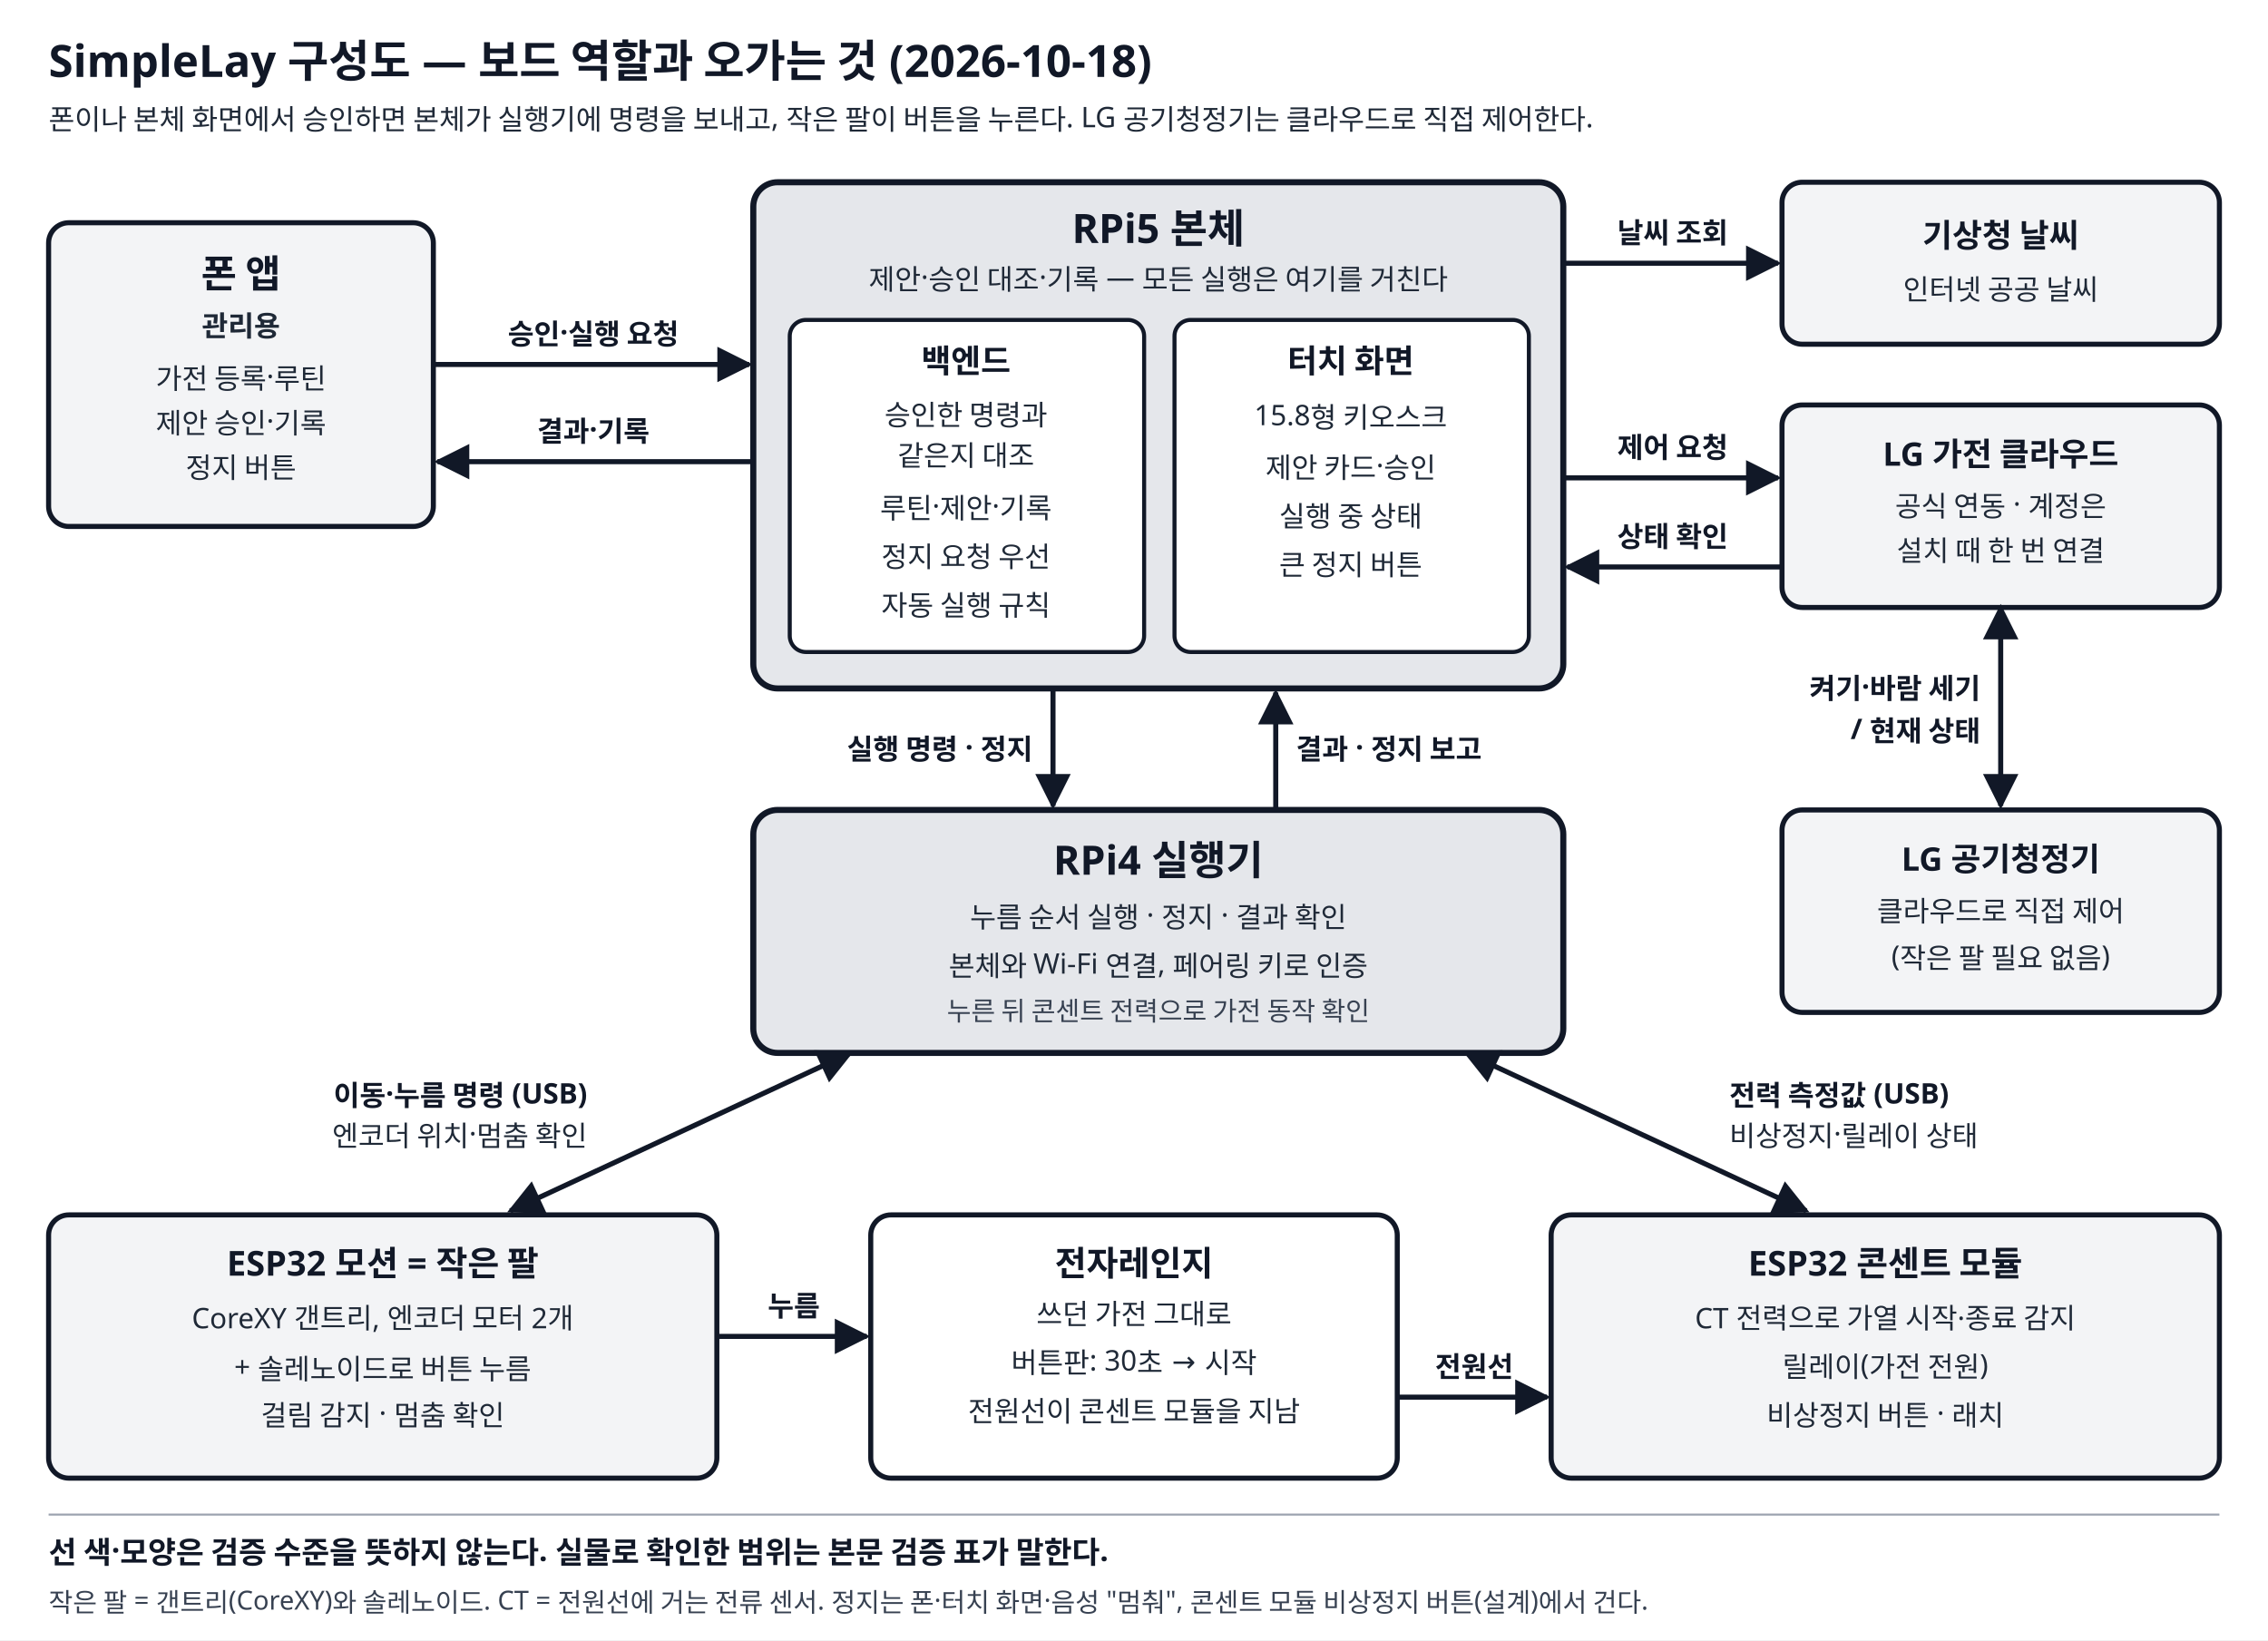
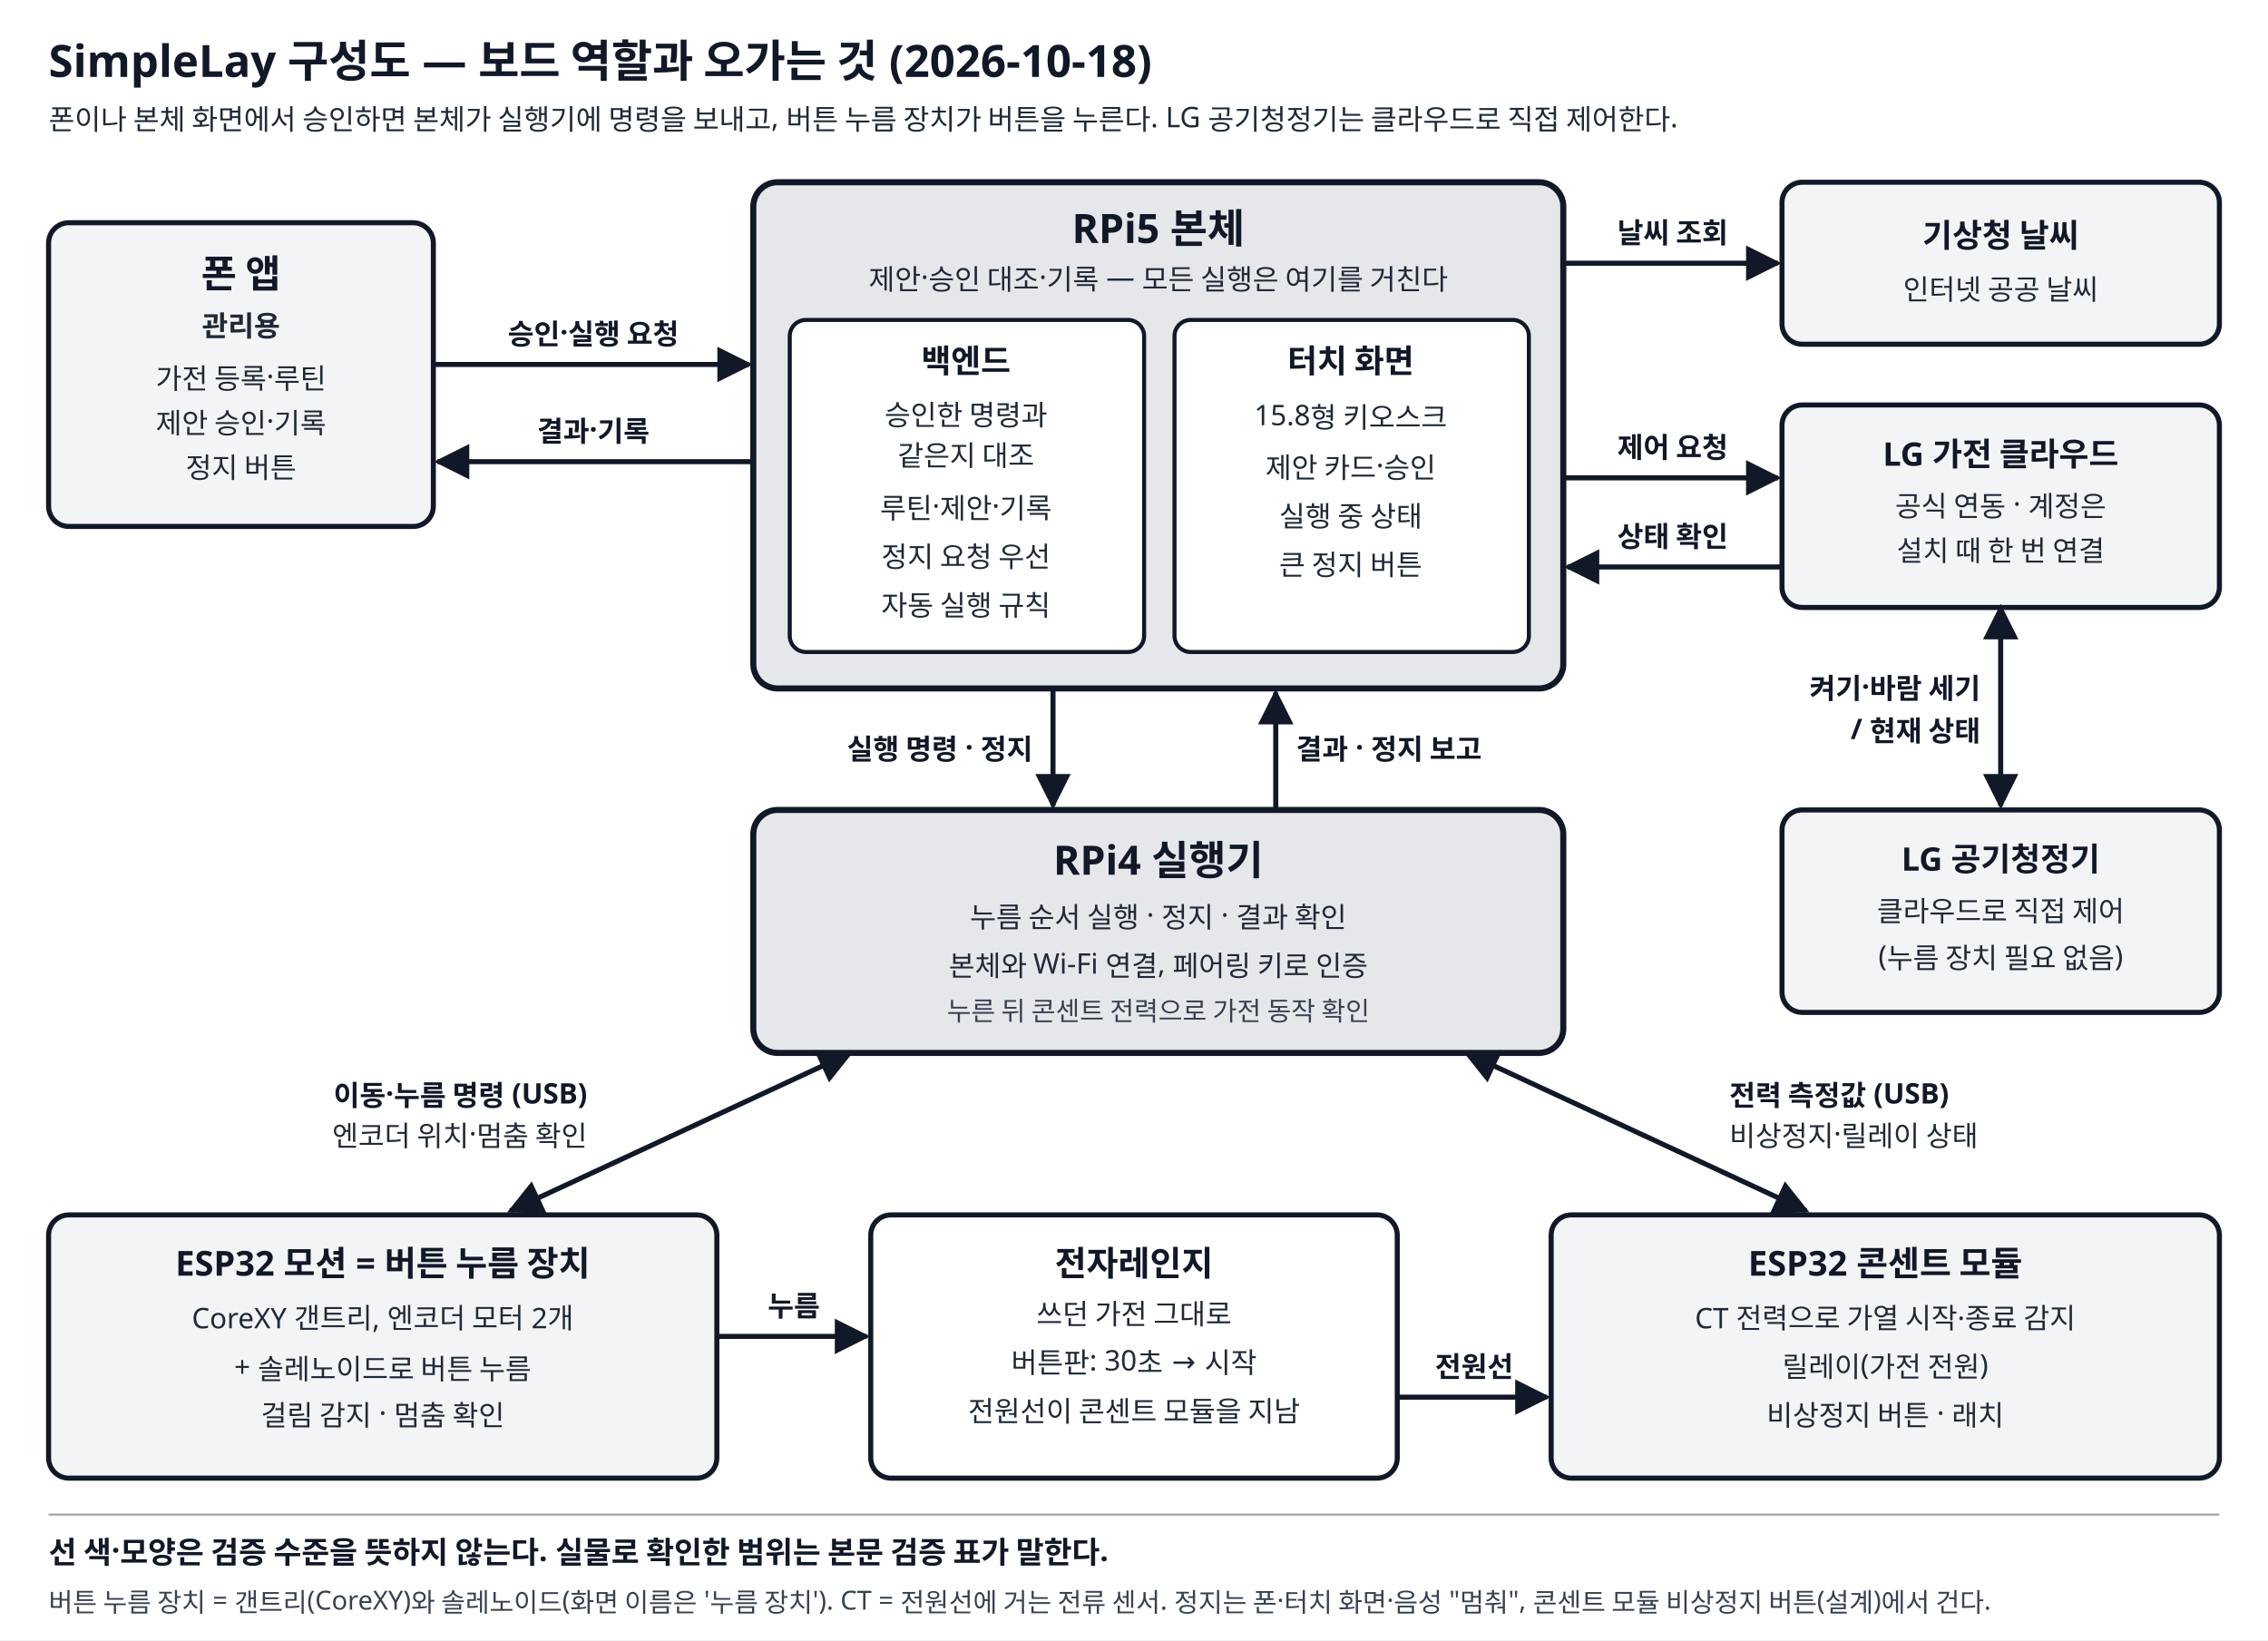
<svg xmlns="http://www.w3.org/2000/svg" width="1120" height="810" viewBox="0 0 1120 810" font-family="'Noto Sans KR','Malgun Gothic',sans-serif">
  <defs>
    <marker id="arr" viewBox="0 0 10 10" refX="9" refY="5" markerWidth="7" markerHeight="7" orient="auto-start-reverse">
      <path d="M0,0 L10,5 L0,10 z" fill="#111827" />
    </marker>
  </defs>
  <rect x="0" y="0" width="1120" height="810" fill="#ffffff" />
  <text x="24" y="38" font-size="22" font-weight="700" fill="#111827">SimpleLay 구성도 — 보드 역할과 오가는 것 (2026-10-18)</text>
-   <text x="24" y="64" font-size="14" fill="#1f2937">폰이나 본체 화면에서 승인하면 본체가 실행기에 명령을 보내고, 작은 팔이 버튼을 누른다. LG 공기청정기는 클라우드로 직접 제어한다.</text>
+   <text x="24" y="64" font-size="14" fill="#1f2937">폰이나 본체 화면에서 승인하면 본체가 실행기에 명령을 보내고, 버튼 누름 장치가 버튼을 누른다. LG 공기청정기는 클라우드로 직접 제어한다.</text>
  <rect x="24" y="110" width="190" height="150" rx="10" fill="#f3f4f6" stroke="#111827" stroke-width="2.5" />
  <text x="119" y="142" font-size="19" font-weight="700" fill="#111827" text-anchor="middle">폰 앱</text>
  <text x="119" y="166" font-size="14" font-weight="700" fill="#1f2937" text-anchor="middle">관리용</text>
  <text x="119" y="192" font-size="14" fill="#1f2937" text-anchor="middle">가전 등록·루틴</text>
  <text x="119" y="214" font-size="14" fill="#1f2937" text-anchor="middle">제안 승인·기록</text>
  <text x="119" y="236" font-size="14" fill="#1f2937" text-anchor="middle">정지 버튼</text>
  <rect x="372" y="90" width="400" height="250" rx="12" fill="#e5e7eb" stroke="#111827" stroke-width="3" />
  <text x="572" y="120" font-size="20" font-weight="700" fill="#111827" text-anchor="middle">RPi5 본체</text>
  <text x="572" y="143" font-size="14" fill="#1f2937" text-anchor="middle">제안·승인 대조·기록 — 모든 실행은 여기를 거친다</text>
  <rect x="390" y="158" width="175" height="164" rx="8" fill="#ffffff" stroke="#111827" stroke-width="2" />
  <text x="477" y="184" font-size="16" font-weight="700" fill="#111827" text-anchor="middle">백엔드</text>
  <text x="477" y="210" font-size="14" fill="#1f2937" text-anchor="middle">승인한 명령과</text>
  <text x="477" y="230" font-size="14" fill="#1f2937" text-anchor="middle">같은지 대조</text>
  <text x="477" y="256" font-size="14" fill="#1f2937" text-anchor="middle">루틴·제안·기록</text>
  <text x="477" y="280" font-size="14" fill="#1f2937" text-anchor="middle">정지 요청 우선</text>
  <text x="477" y="304" font-size="14" fill="#1f2937" text-anchor="middle">자동 실행 규칙</text>
  <rect x="580" y="158" width="175" height="164" rx="8" fill="#ffffff" stroke="#111827" stroke-width="2" />
  <text x="667" y="184" font-size="16" font-weight="700" fill="#111827" text-anchor="middle">터치 화면</text>
  <text x="667" y="210" font-size="14" fill="#1f2937" text-anchor="middle">15.8형 키오스크</text>
  <text x="667" y="236" font-size="14" fill="#1f2937" text-anchor="middle">제안 카드·승인</text>
  <text x="667" y="260" font-size="14" fill="#1f2937" text-anchor="middle">실행 중 상태</text>
  <text x="667" y="284" font-size="14" fill="#1f2937" text-anchor="middle">큰 정지 버튼</text>
  <rect x="880" y="90" width="216" height="80" rx="10" fill="#f3f4f6" stroke="#111827" stroke-width="2.5" />
  <text x="988" y="122" font-size="16" font-weight="700" fill="#111827" text-anchor="middle">기상청 날씨</text>
  <text x="988" y="148" font-size="14" fill="#1f2937" text-anchor="middle">인터넷 공공 날씨</text>
  <rect x="880" y="200" width="216" height="100" rx="10" fill="#f3f4f6" stroke="#111827" stroke-width="2.5" />
  <text x="988" y="230" font-size="16" font-weight="700" fill="#111827" text-anchor="middle">LG 가전 클라우드</text>
  <text x="988" y="255" font-size="14" fill="#1f2937" text-anchor="middle">공식 연동 · 계정은</text>
  <text x="988" y="277" font-size="14" fill="#1f2937" text-anchor="middle">설치 때 한 번 연결</text>
  <rect x="880" y="400" width="216" height="100" rx="10" fill="#f3f4f6" stroke="#111827" stroke-width="2.5" />
  <text x="988" y="430" font-size="16" font-weight="700" fill="#111827" text-anchor="middle">LG 공기청정기</text>
  <text x="988" y="455" font-size="14" fill="#1f2937" text-anchor="middle">클라우드로 직접 제어</text>
-   <text x="988" y="477" font-size="14" fill="#1f2937" text-anchor="middle">(작은 팔 필요 없음)</text>
+   <text x="988" y="477" font-size="14" fill="#1f2937" text-anchor="middle">(누름 장치 필요 없음)</text>
  <rect x="372" y="400" width="400" height="120" rx="12" fill="#e5e7eb" stroke="#111827" stroke-width="3" />
  <text x="572" y="432" font-size="20" font-weight="700" fill="#111827" text-anchor="middle">RPi4 실행기</text>
  <text x="572" y="458" font-size="14" fill="#1f2937" text-anchor="middle">누름 순서 실행 · 정지 · 결과 확인</text>
  <text x="572" y="482" font-size="14" fill="#1f2937" text-anchor="middle">본체와 Wi-Fi 연결, 페어링 키로 인증</text>
  <text x="572" y="504" font-size="13" fill="#374151" text-anchor="middle">누른 뒤 콘센트 전력으로 가전 동작 확인</text>
  <rect x="24" y="600" width="330" height="130" rx="10" fill="#f3f4f6" stroke="#111827" stroke-width="2.5" />
-   <text x="189" y="630" font-size="17" font-weight="700" fill="#111827" text-anchor="middle">ESP32 모션 = 작은 팔</text>
+   <text x="189" y="630" font-size="17" font-weight="700" fill="#111827" text-anchor="middle">ESP32 모션 = 버튼 누름 장치</text>
  <text x="189" y="656" font-size="14" fill="#1f2937" text-anchor="middle">CoreXY 갠트리, 엔코더 모터 2개</text>
  <text x="189" y="680" font-size="14" fill="#1f2937" text-anchor="middle">+ 솔레노이드로 버튼 누름</text>
  <text x="189" y="704" font-size="14" fill="#1f2937" text-anchor="middle">걸림 감지 · 멈춤 확인</text>
  <rect x="430" y="600" width="260" height="130" rx="10" fill="#ffffff" stroke="#111827" stroke-width="2.5" />
  <text x="560" y="630" font-size="17" font-weight="700" fill="#111827" text-anchor="middle">전자레인지</text>
  <text x="560" y="654" font-size="14" fill="#1f2937" text-anchor="middle">쓰던 가전 그대로</text>
  <text x="560" y="678" font-size="14" fill="#1f2937" text-anchor="middle">버튼판: 30초 → 시작</text>
  <text x="560" y="702" font-size="14" fill="#1f2937" text-anchor="middle">전원선이 콘센트 모듈을 지남</text>
  <rect x="766" y="600" width="330" height="130" rx="10" fill="#f3f4f6" stroke="#111827" stroke-width="2.5" />
  <text x="931" y="630" font-size="17" font-weight="700" fill="#111827" text-anchor="middle">ESP32 콘센트 모듈</text>
  <text x="931" y="656" font-size="14" fill="#1f2937" text-anchor="middle">CT 전력으로 가열 시작·종료 감지</text>
  <text x="931" y="680" font-size="14" fill="#1f2937" text-anchor="middle">릴레이(가전 전원)</text>
  <text x="931" y="704" font-size="14" fill="#1f2937" text-anchor="middle">비상정지 버튼 · 래치</text>
  <line x1="214" y1="180" x2="370" y2="180" stroke="#111827" stroke-width="2.5" marker-end="url(#arr)" />
  <text x="293" y="170" font-size="14" font-weight="700" fill="#111827" text-anchor="middle">승인·실행 요청</text>
  <line x1="372" y1="228" x2="216" y2="228" stroke="#111827" stroke-width="2.5" marker-end="url(#arr)" />
  <text x="293" y="218" font-size="14" font-weight="700" fill="#111827" text-anchor="middle">결과·기록</text>
  <line x1="772" y1="130" x2="878" y2="130" stroke="#111827" stroke-width="2.5" marker-end="url(#arr)" />
  <text x="826" y="120" font-size="14" font-weight="700" fill="#111827" text-anchor="middle">날씨 조회</text>
  <line x1="772" y1="236" x2="878" y2="236" stroke="#111827" stroke-width="2.5" marker-end="url(#arr)" />
  <text x="826" y="226" font-size="14" font-weight="700" fill="#111827" text-anchor="middle">제어 요청</text>
  <line x1="880" y1="280" x2="774" y2="280" stroke="#111827" stroke-width="2.5" marker-end="url(#arr)" />
  <text x="826" y="270" font-size="14" font-weight="700" fill="#111827" text-anchor="middle">상태 확인</text>
  <line x1="988" y1="300" x2="988" y2="398" stroke="#111827" stroke-width="2.5" marker-start="url(#arr)" marker-end="url(#arr)" />
  <text x="978" y="345" font-size="14" font-weight="700" fill="#111827" text-anchor="end">켜기·바람 세기</text>
  <text x="978" y="365" font-size="14" font-weight="700" fill="#111827" text-anchor="end">/ 현재 상태</text>
  <line x1="520" y1="340" x2="520" y2="398" stroke="#111827" stroke-width="2.5" marker-end="url(#arr)" />
  <text x="510" y="375" font-size="14" font-weight="700" fill="#111827" text-anchor="end">실행 명령 · 정지</text>
  <line x1="630" y1="400" x2="630" y2="342" stroke="#111827" stroke-width="2.5" marker-end="url(#arr)" />
  <text x="640" y="375" font-size="14" font-weight="700" fill="#111827">결과 · 정지 보고</text>
  <line x1="420" y1="520" x2="252" y2="598" stroke="#111827" stroke-width="2.5" marker-start="url(#arr)" marker-end="url(#arr)" />
  <text x="290" y="546" font-size="14" font-weight="700" fill="#111827" text-anchor="end">이동·누름 명령 (USB)</text>
  <text x="290" y="566" font-size="14" fill="#1f2937" text-anchor="end">엔코더 위치·멈춤 확인</text>
  <line x1="724" y1="520" x2="892" y2="598" stroke="#111827" stroke-width="2.5" marker-start="url(#arr)" marker-end="url(#arr)" />
  <text x="854" y="546" font-size="14" font-weight="700" fill="#111827">전력 측정값 (USB)</text>
  <text x="854" y="566" font-size="14" fill="#1f2937">비상정지·릴레이 상태</text>
  <line x1="354" y1="660" x2="428" y2="660" stroke="#111827" stroke-width="2.5" marker-end="url(#arr)" />
  <text x="392" y="650" font-size="14" font-weight="700" fill="#111827" text-anchor="middle">누름</text>
  <line x1="690" y1="690" x2="764" y2="690" stroke="#111827" stroke-width="2.5" marker-end="url(#arr)" />
  <text x="728" y="680" font-size="14" font-weight="700" fill="#111827" text-anchor="middle">전원선</text>
  <line x1="24" y1="748" x2="1096" y2="748" stroke="#9ca3af" stroke-width="1" />
  <text x="24" y="772" font-size="15" font-weight="700" fill="#111827">선 색·모양은 검증 수준을 뜻하지 않는다. 실물로 확인한 범위는 본문 검증 표가 말한다.</text>
-   <text x="24" y="796" font-size="13" fill="#374151">작은 팔 = 갠트리(CoreXY)와 솔레노이드. CT = 전원선에 거는 전류 센서. 정지는 폰·터치 화면·음성 "멈춰", 콘센트 모듈 비상정지 버튼(설계)에서 건다.</text>
+   <text x="24" y="796" font-size="13" fill="#374151">버튼 누름 장치 = 갠트리(CoreXY)와 솔레노이드(화면 이름은 '누름 장치'). CT = 전원선에 거는 전류 센서. 정지는 폰·터치 화면·음성 "멈춰", 콘센트 모듈 비상정지 버튼(설계)에서 건다.</text>
</svg>
